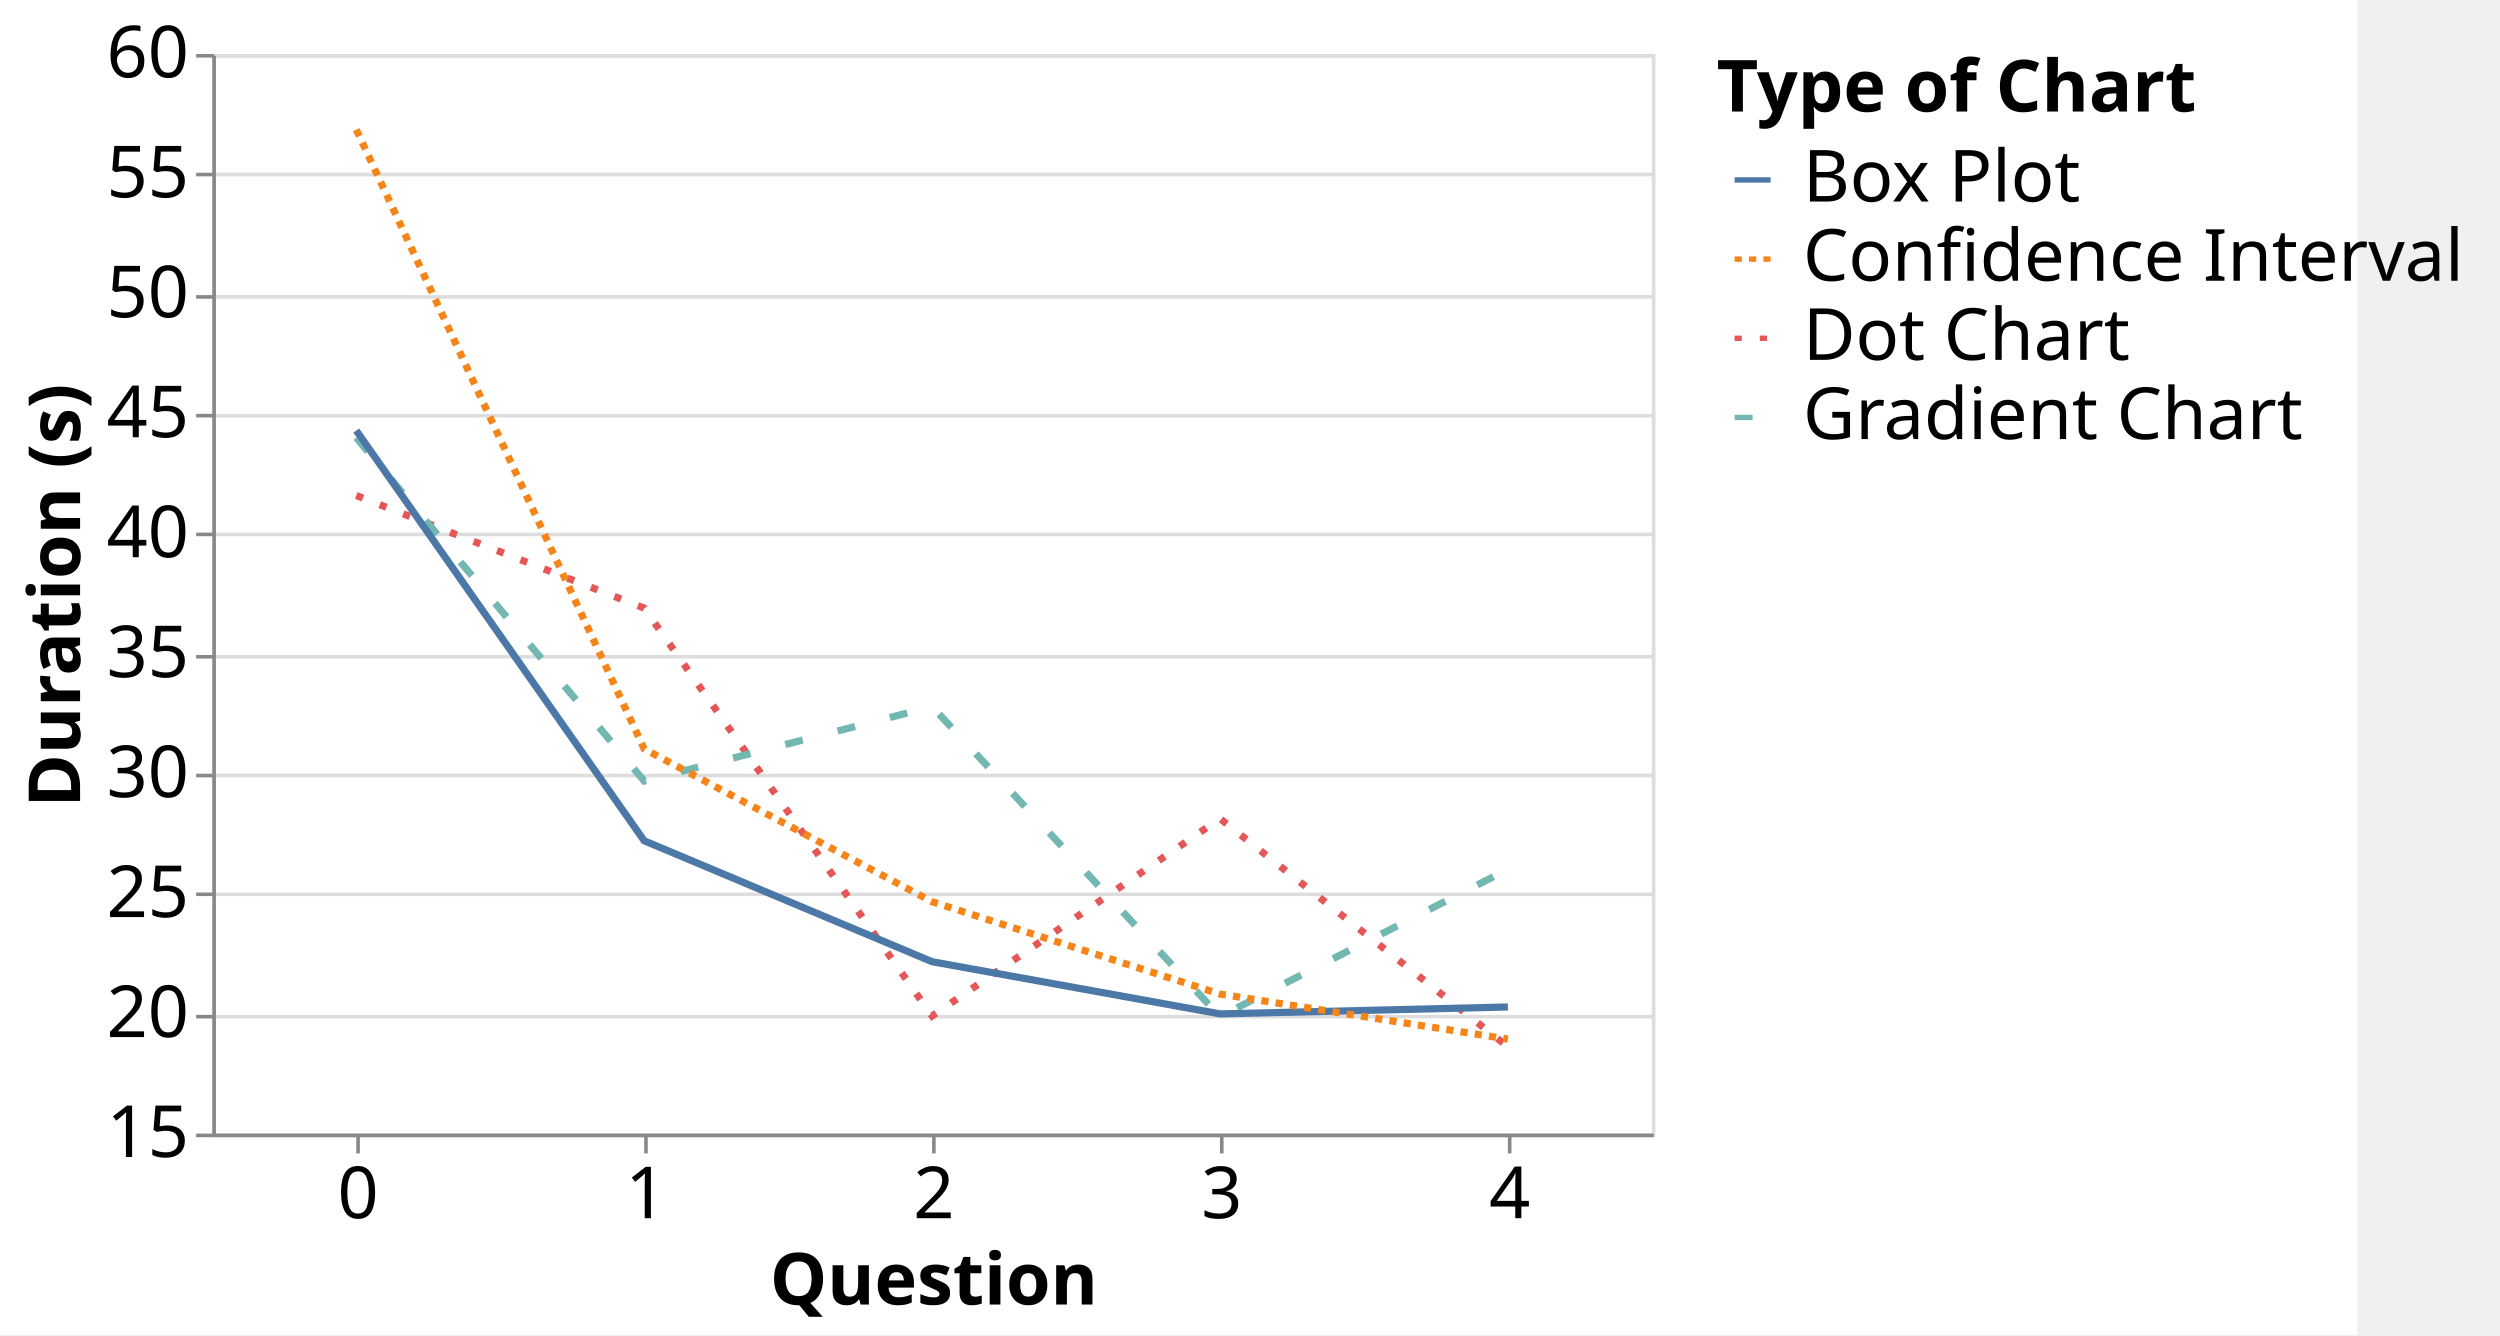
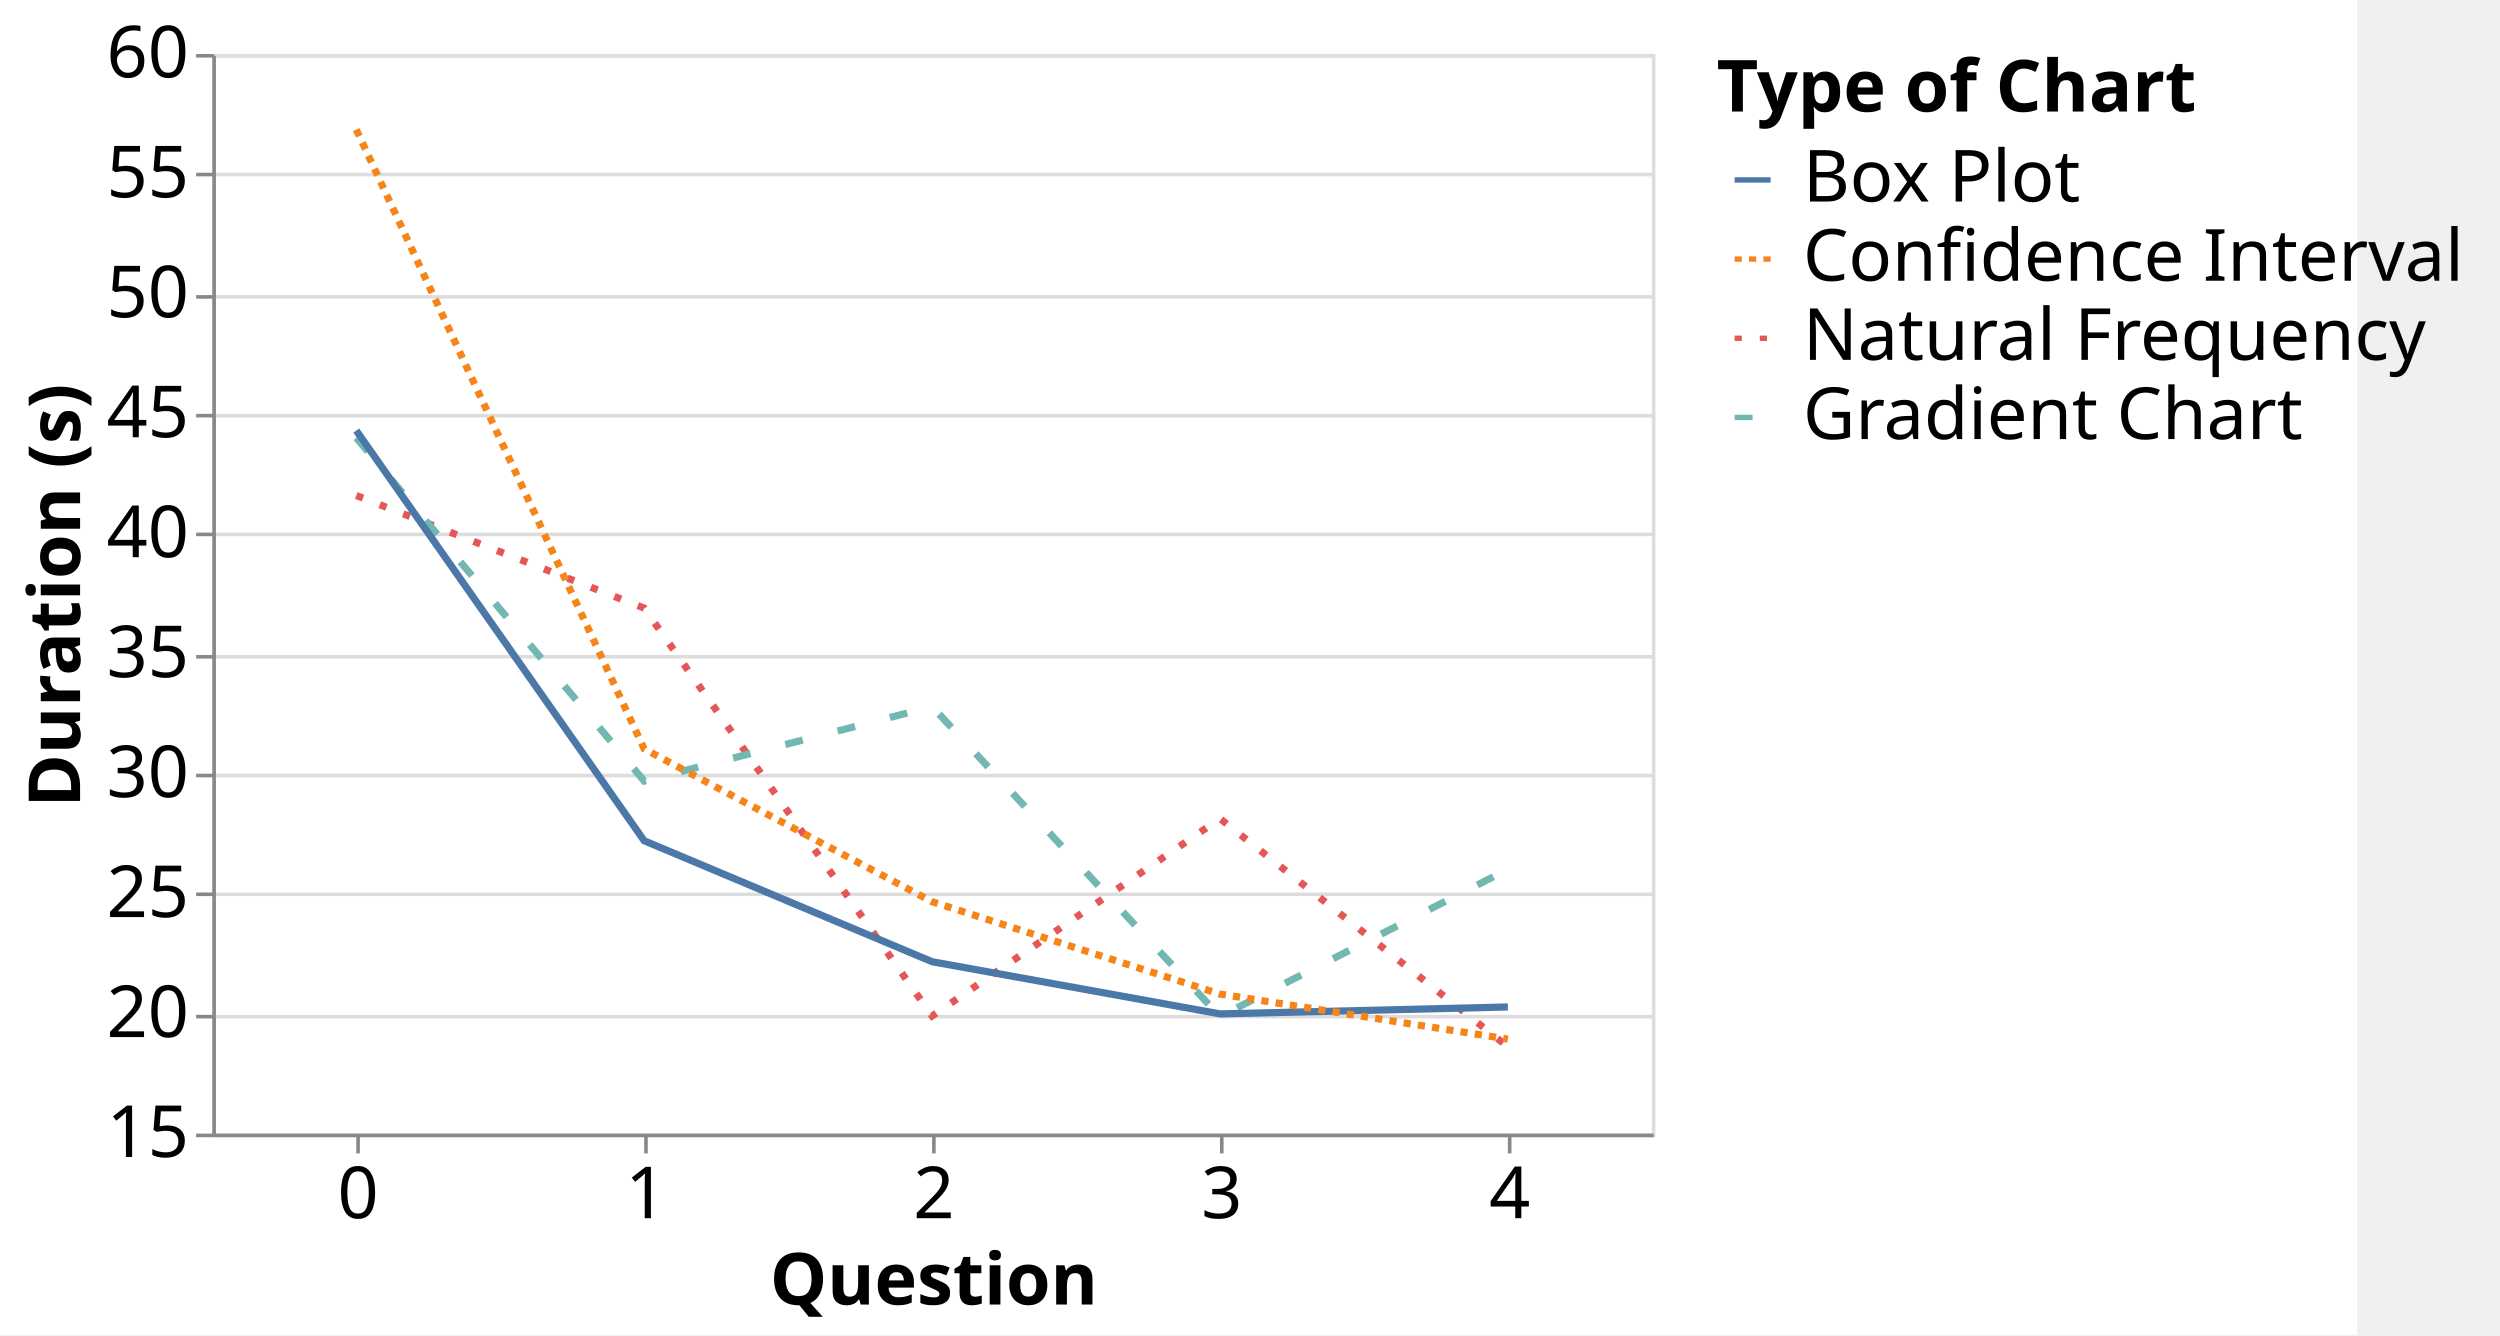
<svg xmlns="http://www.w3.org/2000/svg" version="1.1" class="marks" width="694.682" height="371" viewBox="0 0 694.682 371" id="svg2077">
  <defs id="defs2081" />
  <rect width="655" height="371" id="rect1787" x="0" y="0" style="fill:#ffffff" />
  <g stroke-miterlimit="10" transform="translate(59,15)" id="g2075" style="fill:none;stroke-miterlimit:10">
    <g class="mark-group role-frame root" role="graphics-object" aria-roledescription="group mark container" id="g2073">
      <g id="g2071">
        <path class="background" aria-hidden="true" d="m 0.5,0.5 h 400 v 300 H 0.5 Z" id="path1789" style="stroke:#dddddd" />
        <g id="g2067">
          <g class="mark-group role-axis" aria-hidden="true" id="g1821">
            <g transform="translate(0.5,0.5)" id="g1819">
              <path class="background" aria-hidden="true" d="M 0,0 Z" pointer-events="none" id="path1791" />
              <g id="g1815">
                <g class="mark-rule role-axis-grid" pointer-events="none" id="g1813">
                  <line transform="translate(0,300)" x2="400" y2="0" id="line1793" x1="0" y1="0" style="opacity:1;stroke:#dddddd;stroke-width:1" />
                  <line transform="translate(0,267)" x2="400" y2="0" id="line1795" x1="0" y1="0" style="opacity:1;stroke:#dddddd;stroke-width:1" />
                  <line transform="translate(0,233)" x2="400" y2="0" id="line1797" x1="0" y1="0" style="opacity:1;stroke:#dddddd;stroke-width:1" />
                  <line transform="translate(0,200)" x2="400" y2="0" id="line1799" x1="0" y1="0" style="opacity:1;stroke:#dddddd;stroke-width:1" />
                  <line transform="translate(0,167)" x2="400" y2="0" id="line1801" x1="0" y1="0" style="opacity:1;stroke:#dddddd;stroke-width:1" />
                  <line transform="translate(0,133)" x2="400" y2="0" id="line1803" x1="0" y1="0" style="opacity:1;stroke:#dddddd;stroke-width:1" />
                  <line transform="translate(0,100)" x2="400" y2="0" id="line1805" x1="0" y1="0" style="opacity:1;stroke:#dddddd;stroke-width:1" />
                  <line transform="translate(0,67)" x2="400" y2="0" id="line1807" x1="0" y1="0" style="opacity:1;stroke:#dddddd;stroke-width:1" />
                  <line transform="translate(0,33)" x2="400" y2="0" id="line1809" x1="0" y1="0" style="opacity:1;stroke:#dddddd;stroke-width:1" />
                  <line x2="400" y2="0" id="line1811" x1="0" y1="0" style="opacity:1;stroke:#dddddd;stroke-width:1" />
                </g>
              </g>
              <path class="foreground" aria-hidden="true" d="" pointer-events="none" display="none" id="path1817" style="display:none" />
            </g>
          </g>
          <g class="mark-group role-axis" role="graphics-symbol" aria-roledescription="axis" aria-label="X-axis titled 'Question' for a discrete scale with 5 values: 0, 1, 2, 3, 4" id="g1863">
            <g transform="translate(0.5,300.5)" id="g1861">
              <path class="background" aria-hidden="true" d="M 0,0 Z" pointer-events="none" id="path1823" />
              <g id="g1857">
                <g class="mark-rule role-axis-tick" pointer-events="none" id="g1835">
                  <line transform="translate(40)" x2="0" y2="5" id="line1825" x1="0" y1="0" style="opacity:1;stroke:#888888;stroke-width:1" />
                  <line transform="translate(120)" x2="0" y2="5" id="line1827" x1="0" y1="0" style="opacity:1;stroke:#888888;stroke-width:1" />
                  <line transform="translate(200)" x2="0" y2="5" id="line1829" x1="0" y1="0" style="opacity:1;stroke:#888888;stroke-width:1" />
                  <line transform="translate(280)" x2="0" y2="5" id="line1831" x1="0" y1="0" style="opacity:1;stroke:#888888;stroke-width:1" />
                  <line transform="translate(360)" x2="0" y2="5" id="line1833" x1="0" y1="0" style="opacity:1;stroke:#888888;stroke-width:1" />
                </g>
                <g class="mark-text role-axis-label" pointer-events="none" id="g1847">
                  <text transform="translate(40,23)" font-size="20px" id="text1837" style="font-size:20px;font-family:sans-serif;text-anchor:middle;opacity:1;fill:#000000">0</text>
                  <text transform="translate(120,23)" font-size="20px" id="text1839" style="font-size:20px;font-family:sans-serif;text-anchor:middle;opacity:1;fill:#000000">1</text>
                  <text transform="translate(200,23)" font-size="20px" id="text1841" style="font-size:20px;font-family:sans-serif;text-anchor:middle;opacity:1;fill:#000000">2</text>
                  <text transform="translate(280,23)" font-size="20px" id="text1843" style="font-size:20px;font-family:sans-serif;text-anchor:middle;opacity:1;fill:#000000">3</text>
                  <text transform="translate(360,23)" font-size="20px" id="text1845" style="font-size:20px;font-family:sans-serif;text-anchor:middle;opacity:1;fill:#000000">4</text>
                </g>
                <g class="mark-rule role-axis-domain" pointer-events="none" id="g1851">
                  <line x2="400" y2="0" id="line1849" x1="0" y1="0" style="opacity:1;stroke:#888888;stroke-width:1" />
                </g>
                <g class="mark-text role-axis-title" pointer-events="none" id="g1855">
                  <text transform="translate(200,47)" font-size="20px" font-weight="bold" id="text1853" style="font-weight:bold;font-size:20px;font-family:sans-serif;text-anchor:middle;opacity:1;fill:#000000">Question</text>
                </g>
              </g>
              <path class="foreground" aria-hidden="true" d="" pointer-events="none" display="none" id="path1859" style="display:none" />
            </g>
          </g>
          <g class="mark-group role-axis" role="graphics-symbol" aria-roledescription="axis" aria-label="Y-axis titled 'Duration (s)' for a linear scale with values from 15 to 60" id="g1925">
            <g transform="translate(0.5,0.5)" id="g1923">
              <path class="background" aria-hidden="true" d="M 0,0 Z" pointer-events="none" id="path1865" />
              <g id="g1919">
                <g class="mark-rule role-axis-tick" pointer-events="none" id="g1887">
                  <line transform="translate(0,300)" x2="-5" y2="0" id="line1867" x1="0" y1="0" style="opacity:1;stroke:#888888;stroke-width:1" />
                  <line transform="translate(0,267)" x2="-5" y2="0" id="line1869" x1="0" y1="0" style="opacity:1;stroke:#888888;stroke-width:1" />
                  <line transform="translate(0,233)" x2="-5" y2="0" id="line1871" x1="0" y1="0" style="opacity:1;stroke:#888888;stroke-width:1" />
                  <line transform="translate(0,200)" x2="-5" y2="0" id="line1873" x1="0" y1="0" style="opacity:1;stroke:#888888;stroke-width:1" />
                  <line transform="translate(0,167)" x2="-5" y2="0" id="line1875" x1="0" y1="0" style="opacity:1;stroke:#888888;stroke-width:1" />
                  <line transform="translate(0,133)" x2="-5" y2="0" id="line1877" x1="0" y1="0" style="opacity:1;stroke:#888888;stroke-width:1" />
                  <line transform="translate(0,100)" x2="-5" y2="0" id="line1879" x1="0" y1="0" style="opacity:1;stroke:#888888;stroke-width:1" />
                  <line transform="translate(0,67)" x2="-5" y2="0" id="line1881" x1="0" y1="0" style="opacity:1;stroke:#888888;stroke-width:1" />
                  <line transform="translate(0,33)" x2="-5" y2="0" id="line1883" x1="0" y1="0" style="opacity:1;stroke:#888888;stroke-width:1" />
                  <line x2="-5" y2="0" id="line1885" x1="0" y1="0" style="opacity:1;stroke:#888888;stroke-width:1" />
                </g>
                <g class="mark-text role-axis-label" pointer-events="none" id="g1909">
                  <text transform="translate(-7,306)" font-size="20px" id="text1889" style="font-size:20px;font-family:sans-serif;text-anchor:end;opacity:1;fill:#000000">15</text>
                  <text transform="translate(-7,272.6667)" font-size="20px" id="text1891" style="font-size:20px;font-family:sans-serif;text-anchor:end;opacity:1;fill:#000000">20</text>
                  <text transform="translate(-7,239.3333)" font-size="20px" id="text1893" style="font-size:20px;font-family:sans-serif;text-anchor:end;opacity:1;fill:#000000">25</text>
                  <text transform="translate(-7,206)" font-size="20px" id="text1895" style="font-size:20px;font-family:sans-serif;text-anchor:end;opacity:1;fill:#000000">30</text>
                  <text transform="translate(-7,172.6667)" font-size="20px" id="text1897" style="font-size:20px;font-family:sans-serif;text-anchor:end;opacity:1;fill:#000000">35</text>
                  <text transform="translate(-7,139.3333)" font-size="20px" id="text1899" style="font-size:20px;font-family:sans-serif;text-anchor:end;opacity:1;fill:#000000">40</text>
                  <text transform="translate(-7,106)" font-size="20px" id="text1901" style="font-size:20px;font-family:sans-serif;text-anchor:end;opacity:1;fill:#000000">45</text>
                  <text transform="translate(-7,72.66667)" font-size="20px" id="text1903" style="font-size:20px;font-family:sans-serif;text-anchor:end;opacity:1;fill:#000000">50</text>
                  <text transform="translate(-7,39.33333)" font-size="20px" id="text1905" style="font-size:20px;font-family:sans-serif;text-anchor:end;opacity:1;fill:#000000">55</text>
                  <text transform="translate(-7,6)" font-size="20px" id="text1907" style="font-size:20px;font-family:sans-serif;text-anchor:end;opacity:1;fill:#000000">60</text>
                </g>
                <g class="mark-rule role-axis-domain" pointer-events="none" id="g1913">
                  <line transform="translate(0,300)" x2="0" y2="-300" id="line1911" x1="0" y1="0" style="opacity:1;stroke:#888888;stroke-width:1" />
                </g>
                <g class="mark-text role-axis-title" pointer-events="none" id="g1917">
                  <text transform="rotate(-90,56.37695,93.62305)" font-size="20px" font-weight="bold" id="text1915" style="font-weight:bold;font-size:20px;font-family:sans-serif;text-anchor:middle;opacity:1;fill:#000000">Duration (s)</text>
                </g>
              </g>
              <path class="foreground" aria-hidden="true" d="" pointer-events="none" display="none" id="path1921" style="display:none" />
            </g>
          </g>
          <g class="mark-group role-scope pathgroup" role="graphics-object" aria-roledescription="group mark container" id="g1975">
            <g id="g1937">
              <path class="background" aria-hidden="true" d="M 0,0 H 400 V 300 H 0 Z" id="path1927" />
              <g id="g1933">
                <g class="mark-line role-mark marks" role="graphics-object" aria-roledescription="line mark container" id="g1931">
                  <path aria-label="type: Dot Chart; Question: 0; Duration (s): 41.597" role="graphics-symbol" aria-roledescription="line mark" d="m 40,122.687 80,31.287 80,113.34 80,-54.853 80,63.42" id="path1929" style="stroke:#e45756;stroke-width:2;stroke-dasharray:2, 5" />
                </g>
              </g>
              <path class="foreground" aria-hidden="true" d="" display="none" id="path1935" style="display:none" />
            </g>
            <g id="g1949">
              <path class="background" aria-hidden="true" d="M 0,0 H 400 V 300 H 0 Z" id="path1939" />
              <g id="g1945">
                <g class="mark-line role-mark marks" role="graphics-object" aria-roledescription="line mark container" id="g1943">
                  <path aria-label="type: Gradient Chart; Question: 0; Duration (s): 44.003" role="graphics-symbol" aria-roledescription="line mark" d="m 40,106.647 80,95.38 80,-20.693 80,86.133 80,-40.907" id="path1941" style="stroke:#72b7b2;stroke-width:2;stroke-dasharray:5, 10" />
                </g>
              </g>
              <path class="foreground" aria-hidden="true" d="" display="none" id="path1947" style="display:none" />
            </g>
            <g id="g1961">
              <path class="background" aria-hidden="true" d="M 0,0 H 400 V 300 H 0 Z" id="path1951" />
              <g id="g1957">
                <g class="mark-line role-mark marks" role="graphics-object" aria-roledescription="line mark container" id="g1955">
                  <path aria-label="type: Box Plot; Question: 0; Duration (s): 44.303" role="graphics-symbol" aria-roledescription="line mark" d="m 40,104.647 80,113.98 80,33.607 80,14.5 80,-1.927" id="path1953" style="stroke:#4c78a8;stroke-width:2;stroke-dasharray:none" />
                </g>
              </g>
              <path class="foreground" aria-hidden="true" d="" display="none" id="path1959" style="display:none" />
            </g>
            <g id="g1973">
              <path class="background" aria-hidden="true" d="M 0,0 H 400 V 300 H 0 Z" id="path1963" />
              <g id="g1969">
                <g class="mark-line role-mark marks" role="graphics-object" aria-roledescription="line mark container" id="g1967">
                  <path aria-label="type: Confidence Interval Chart; Question: 0; Duration (s): 56.847" role="graphics-symbol" aria-roledescription="line mark" d="m 40,21.02 80,172.083 80,42.46 80,25.663 80,12.51" id="path1965" style="stroke:#f58518;stroke-width:2;stroke-dasharray:2, 2" />
                </g>
              </g>
              <path class="foreground" aria-hidden="true" d="" display="none" id="path1971" style="display:none" />
            </g>
          </g>
          <g class="mark-group role-legend" role="graphics-symbol" aria-roledescription="legend" aria-label="Symbol legend titled 'Type of Chart' for stroke color and strokeDash with 4 values: Box Plot, Confidence Interval Chart, Dot Chart, Gradient Chart" id="g2065">
            <g transform="translate(418)" id="g2063">
              <path class="background" aria-hidden="true" d="M 0,0 H 173 V 111 H 0 Z" pointer-events="none" id="path1977" />
              <g id="g2059">
                <g class="mark-group role-legend-entry" id="g2053">
                  <g transform="translate(0,25)" id="g2051">
                    <path class="background" aria-hidden="true" d="M 0,0 Z" pointer-events="none" id="path1979" />
                    <g id="g2047">
                      <g class="mark-group role-scope" role="graphics-object" aria-roledescription="group mark container" id="g2045">
                        <g id="g1995">
                          <path class="background" aria-hidden="true" d="M 0,0 H 172.975 V 20 H 0 Z" pointer-events="none" id="path1981" style="opacity:1" />
                          <g id="g1991">
                            <g class="mark-symbol role-legend-symbol" pointer-events="none" id="g1985">
                              <path transform="translate(10,10)" d="M -5,0 H 5" id="path1983" style="opacity:1;stroke:#4c78a8;stroke-width:1.5;stroke-dasharray:none" />
                            </g>
                            <g class="mark-text role-legend-label" pointer-events="none" id="g1989">
                              <text transform="translate(24,16)" font-size="20px" id="text1987" style="font-size:20px;font-family:sans-serif;text-anchor:start;opacity:1;fill:#000000">Box Plot</text>
                            </g>
                          </g>
                          <path class="foreground" aria-hidden="true" d="" pointer-events="none" display="none" id="path1993" style="display:none" />
                        </g>
                        <g transform="translate(0,22)" id="g2011">
                          <path class="background" aria-hidden="true" d="M 0,0 H 172.975 V 20 H 0 Z" pointer-events="none" id="path1997" style="opacity:1" />
                          <g id="g2007">
                            <g class="mark-symbol role-legend-symbol" pointer-events="none" id="g2001">
                              <path transform="translate(10,10)" d="M -5,0 H 5" id="path1999" style="opacity:1;stroke:#f58518;stroke-width:1.5;stroke-dasharray:2, 2" />
                            </g>
                            <g class="mark-text role-legend-label" pointer-events="none" id="g2005">
                              <text transform="translate(24,16)" font-size="20px" id="text2003" style="font-size:20px;font-family:sans-serif;text-anchor:start;opacity:1;fill:#000000">Confidence Interval</text>
                            </g>
                          </g>
                          <path class="foreground" aria-hidden="true" d="" pointer-events="none" display="none" id="path2009" style="display:none" />
                        </g>
                        <g transform="translate(0,44)" id="g2027">
                          <path class="background" aria-hidden="true" d="M 0,0 H 172.975 V 20 H 0 Z" pointer-events="none" id="path2013" style="opacity:1" />
                          <g id="g2023">
                            <g class="mark-symbol role-legend-symbol" pointer-events="none" id="g2017">
                              <path transform="translate(10,10)" d="M -5,0 H 5" id="path2015" style="opacity:1;stroke:#e45756;stroke-width:1.5;stroke-dasharray:2, 5" />
                            </g>
                            <g class="mark-text role-legend-label" pointer-events="none" id="g2021">
-                               <text transform="translate(24,16)" font-size="20px" id="text2019" style="font-size:20px;font-family:sans-serif;text-anchor:start;opacity:1;fill:#000000">Dot Chart</text>
+                               <text transform="translate(24,16)" font-size="20px" id="text2019" style="font-size:20px;font-family:sans-serif;text-anchor:start;opacity:1;fill:#000000">Natural Frequency</text>
                            </g>
                          </g>
                          <path class="foreground" aria-hidden="true" d="" pointer-events="none" display="none" id="path2025" style="display:none" />
                        </g>
                        <g transform="translate(0,66)" id="g2043">
                          <path class="background" aria-hidden="true" d="M 0,0 H 172.975 V 20 H 0 Z" pointer-events="none" id="path2029" style="opacity:1" />
                          <g id="g2039">
                            <g class="mark-symbol role-legend-symbol" pointer-events="none" id="g2033">
                              <path transform="translate(10,10)" d="M -5,0 H 5" id="path2031" style="opacity:1;stroke:#72b7b2;stroke-width:1.5;stroke-dasharray:5, 10" />
                            </g>
                            <g class="mark-text role-legend-label" pointer-events="none" id="g2037">
                              <text transform="translate(24,16)" font-size="20px" id="text2035" style="font-size:20px;font-family:sans-serif;text-anchor:start;opacity:1;fill:#000000">Gradient Chart</text>
                            </g>
                          </g>
                          <path class="foreground" aria-hidden="true" d="" pointer-events="none" display="none" id="path2041" style="display:none" />
                        </g>
                      </g>
                    </g>
                    <path class="foreground" aria-hidden="true" d="" pointer-events="none" display="none" id="path2049" style="display:none" />
                  </g>
                </g>
                <g class="mark-text role-legend-title" pointer-events="none" id="g2057">
                  <text transform="translate(0,16)" font-size="20px" font-weight="bold" id="text2055" style="font-weight:bold;font-size:20px;font-family:sans-serif;text-anchor:start;opacity:1;fill:#000000">Type of Chart</text>
                </g>
              </g>
              <path class="foreground" aria-hidden="true" d="" pointer-events="none" display="none" id="path2061" style="display:none" />
            </g>
          </g>
        </g>
        <path class="foreground" aria-hidden="true" d="" display="none" id="path2069" style="display:none" />
      </g>
    </g>
  </g>
</svg>
